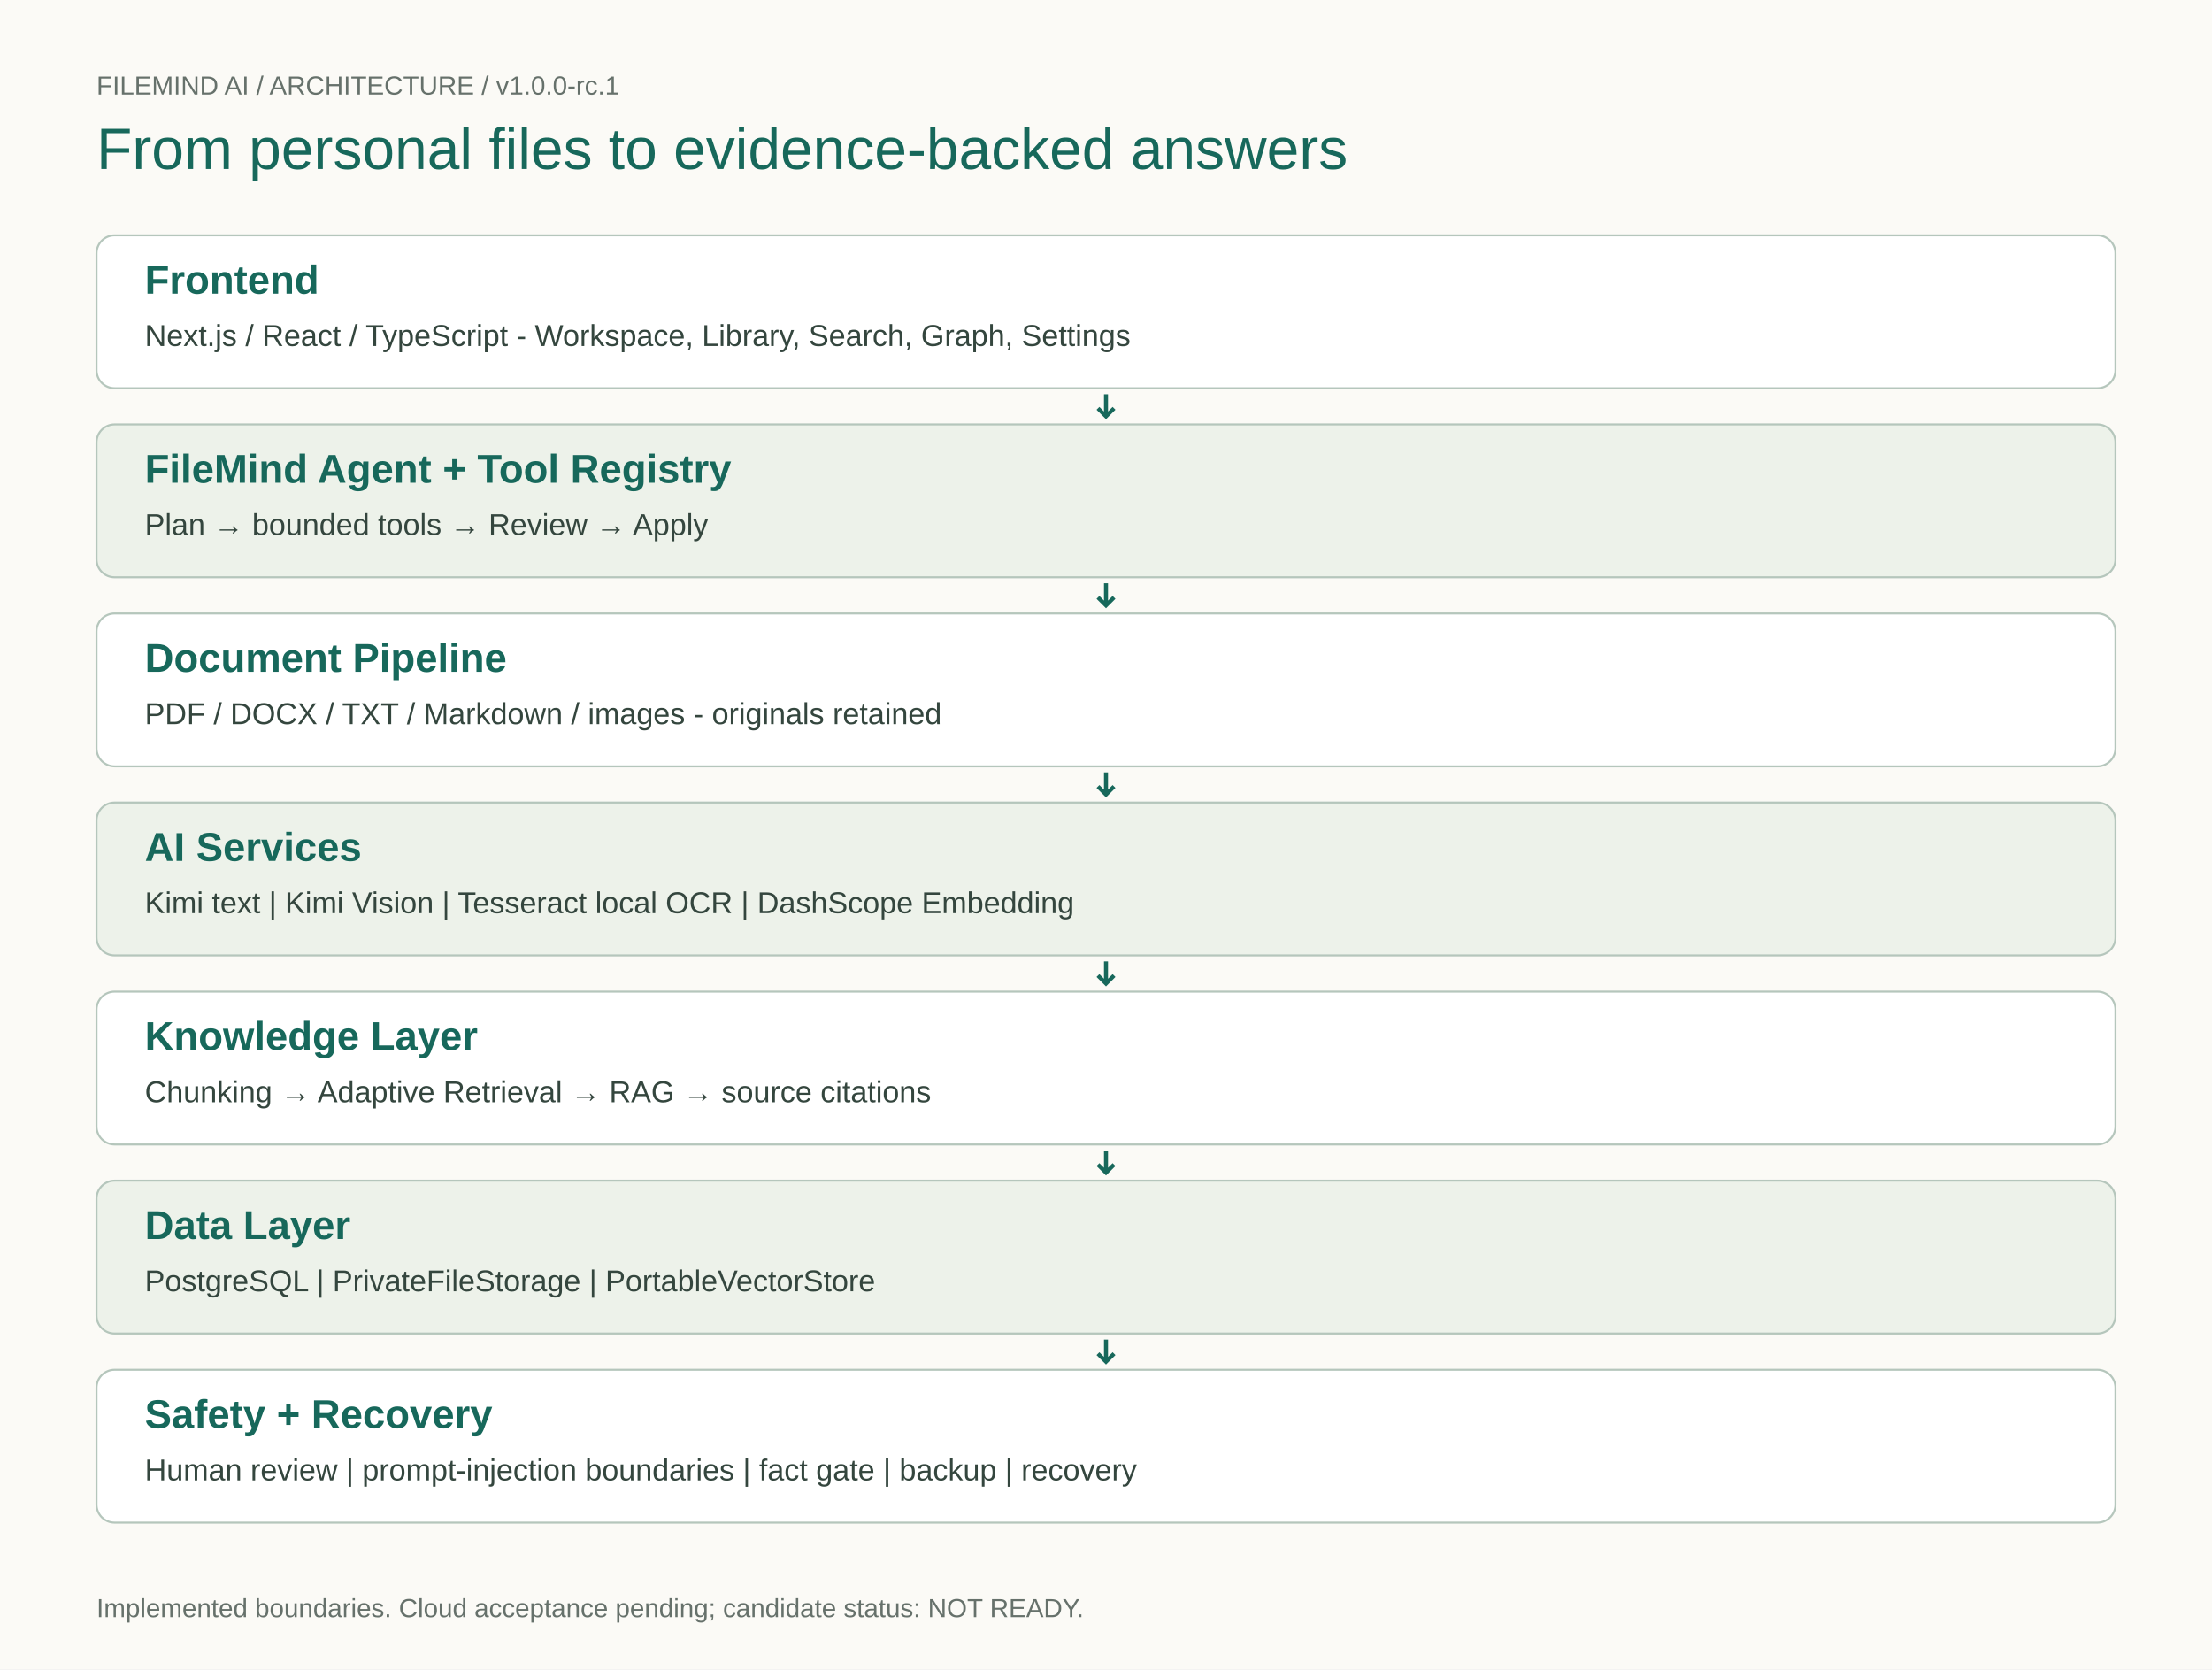
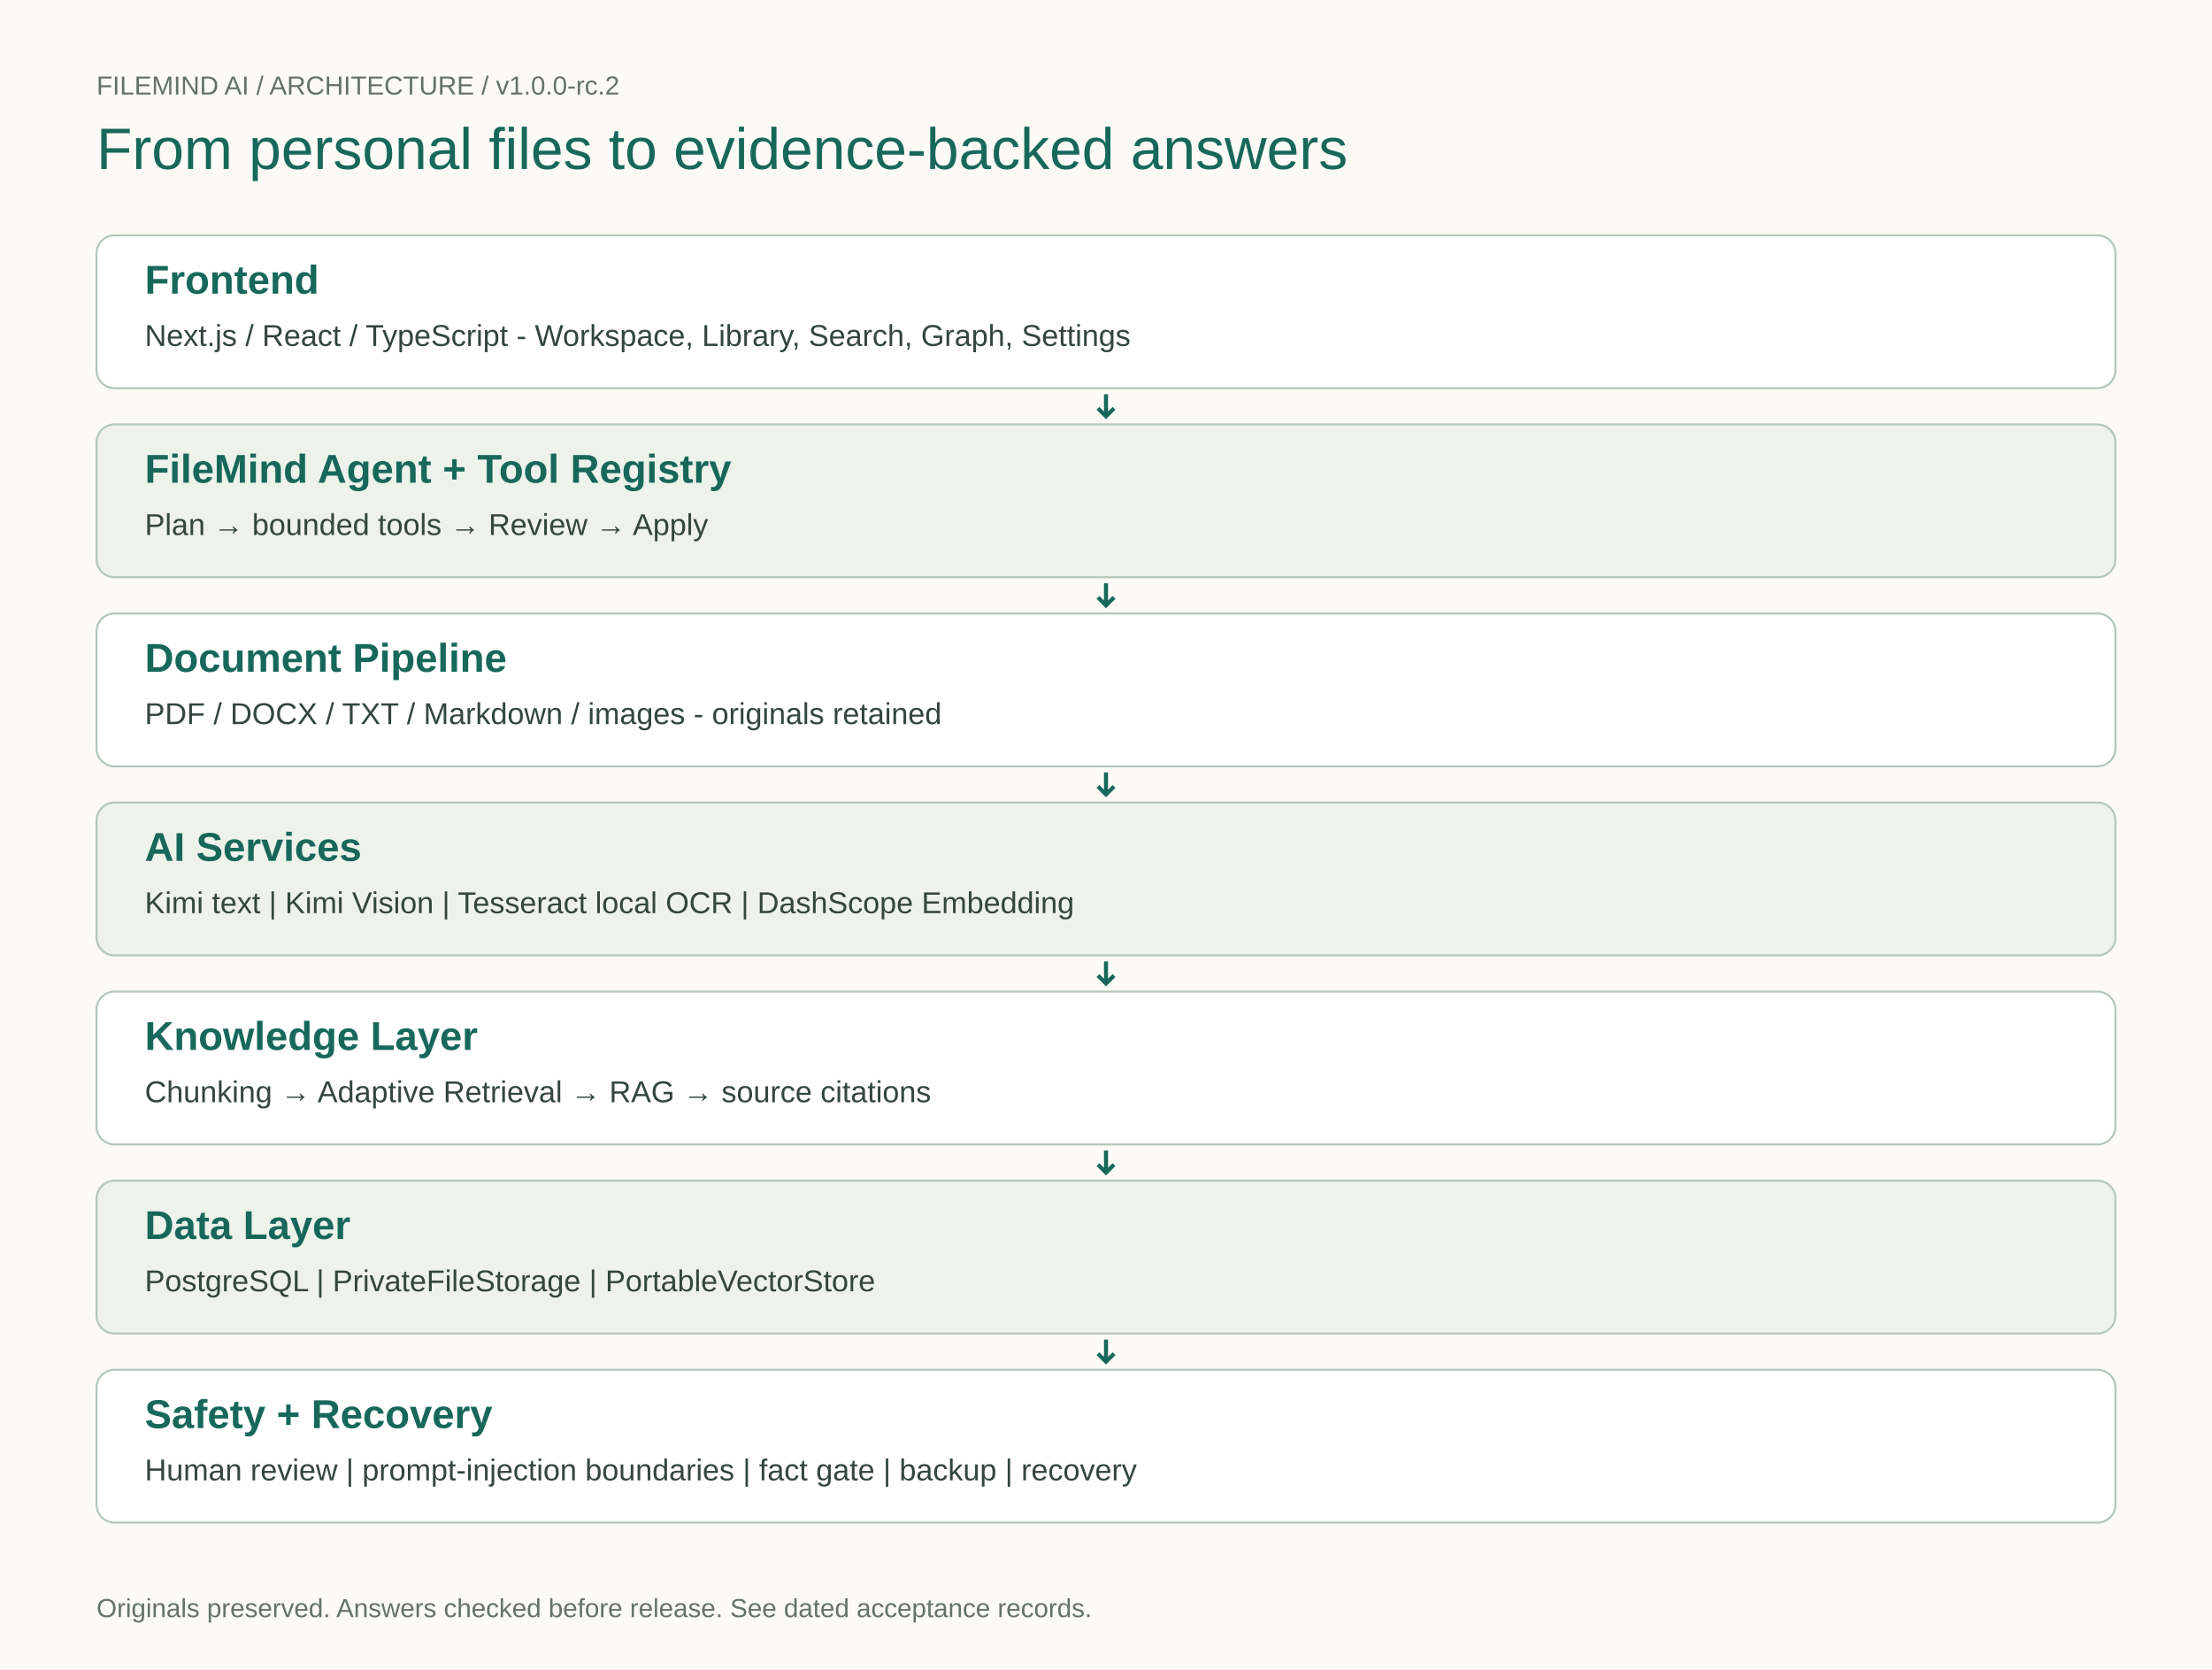
<svg xmlns="http://www.w3.org/2000/svg" width="1100" height="830" viewBox="0 0 1100 830">
  <rect width="1100" height="830" fill="#fbfaf6" />
  <g font-family="Arial, sans-serif">
-     <text x="48" y="47" font-size="13" fill="#66716b">FILEMIND AI / ARCHITECTURE / v1.0.0-rc.1</text>
+     <text x="48" y="47" font-size="13" fill="#66716b">FILEMIND AI / ARCHITECTURE / v1.0.0-rc.2</text>
    <text x="48" y="84" font-size="29" fill="#17685b">From personal files to evidence-backed answers</text>
    <rect x="48" y="117" width="1004" height="76" rx="9" fill="#ffffff" stroke="#b5c6bc" />
    <text x="72" y="146" font-size="20" font-weight="600" fill="#17685b">Frontend</text>
    <text x="72" y="172" font-size="15" fill="#34463e">Next.js / React / TypeScript - Workspace, Library, Search, Graph, Settings</text>
    <path d="M550 196v11m-4-4 4 4 4-4" fill="none" stroke="#17685b" stroke-width="2" />
    <rect x="48" y="211" width="1004" height="76" rx="9" fill="#edf2ea" stroke="#b5c6bc" />
    <text x="72" y="240" font-size="20" font-weight="600" fill="#17685b">FileMind Agent + Tool Registry</text>
    <text x="72" y="266" font-size="15" fill="#34463e">Plan → bounded tools → Review → Apply</text>
    <path d="M550 290v11m-4-4 4 4 4-4" fill="none" stroke="#17685b" stroke-width="2" />
    <rect x="48" y="305" width="1004" height="76" rx="9" fill="#ffffff" stroke="#b5c6bc" />
    <text x="72" y="334" font-size="20" font-weight="600" fill="#17685b">Document Pipeline</text>
    <text x="72" y="360" font-size="15" fill="#34463e">PDF / DOCX / TXT / Markdown / images - originals retained</text>
    <path d="M550 384v11m-4-4 4 4 4-4" fill="none" stroke="#17685b" stroke-width="2" />
    <rect x="48" y="399" width="1004" height="76" rx="9" fill="#edf2ea" stroke="#b5c6bc" />
    <text x="72" y="428" font-size="20" font-weight="600" fill="#17685b">AI Services</text>
    <text x="72" y="454" font-size="15" fill="#34463e">Kimi text | Kimi Vision | Tesseract local OCR | DashScope Embedding</text>
    <path d="M550 478v11m-4-4 4 4 4-4" fill="none" stroke="#17685b" stroke-width="2" />
    <rect x="48" y="493" width="1004" height="76" rx="9" fill="#ffffff" stroke="#b5c6bc" />
    <text x="72" y="522" font-size="20" font-weight="600" fill="#17685b">Knowledge Layer</text>
    <text x="72" y="548" font-size="15" fill="#34463e">Chunking → Adaptive Retrieval → RAG → source citations</text>
    <path d="M550 572v11m-4-4 4 4 4-4" fill="none" stroke="#17685b" stroke-width="2" />
    <rect x="48" y="587" width="1004" height="76" rx="9" fill="#edf2ea" stroke="#b5c6bc" />
    <text x="72" y="616" font-size="20" font-weight="600" fill="#17685b">Data Layer</text>
    <text x="72" y="642" font-size="15" fill="#34463e">PostgreSQL | PrivateFileStorage | PortableVectorStore</text>
    <path d="M550 666v11m-4-4 4 4 4-4" fill="none" stroke="#17685b" stroke-width="2" />
    <rect x="48" y="681" width="1004" height="76" rx="9" fill="#ffffff" stroke="#b5c6bc" />
    <text x="72" y="710" font-size="20" font-weight="600" fill="#17685b">Safety + Recovery</text>
    <text x="72" y="736" font-size="15" fill="#34463e">Human review | prompt-injection boundaries | fact gate | backup | recovery</text>
-     <text x="48" y="804" font-size="13" fill="#66716b">Implemented boundaries. Cloud acceptance pending; candidate status: NOT READY.</text>
+     <text x="48" y="804" font-size="13" fill="#66716b">Originals preserved. Answers checked before release. See dated acceptance records.</text>
  </g>
</svg>
